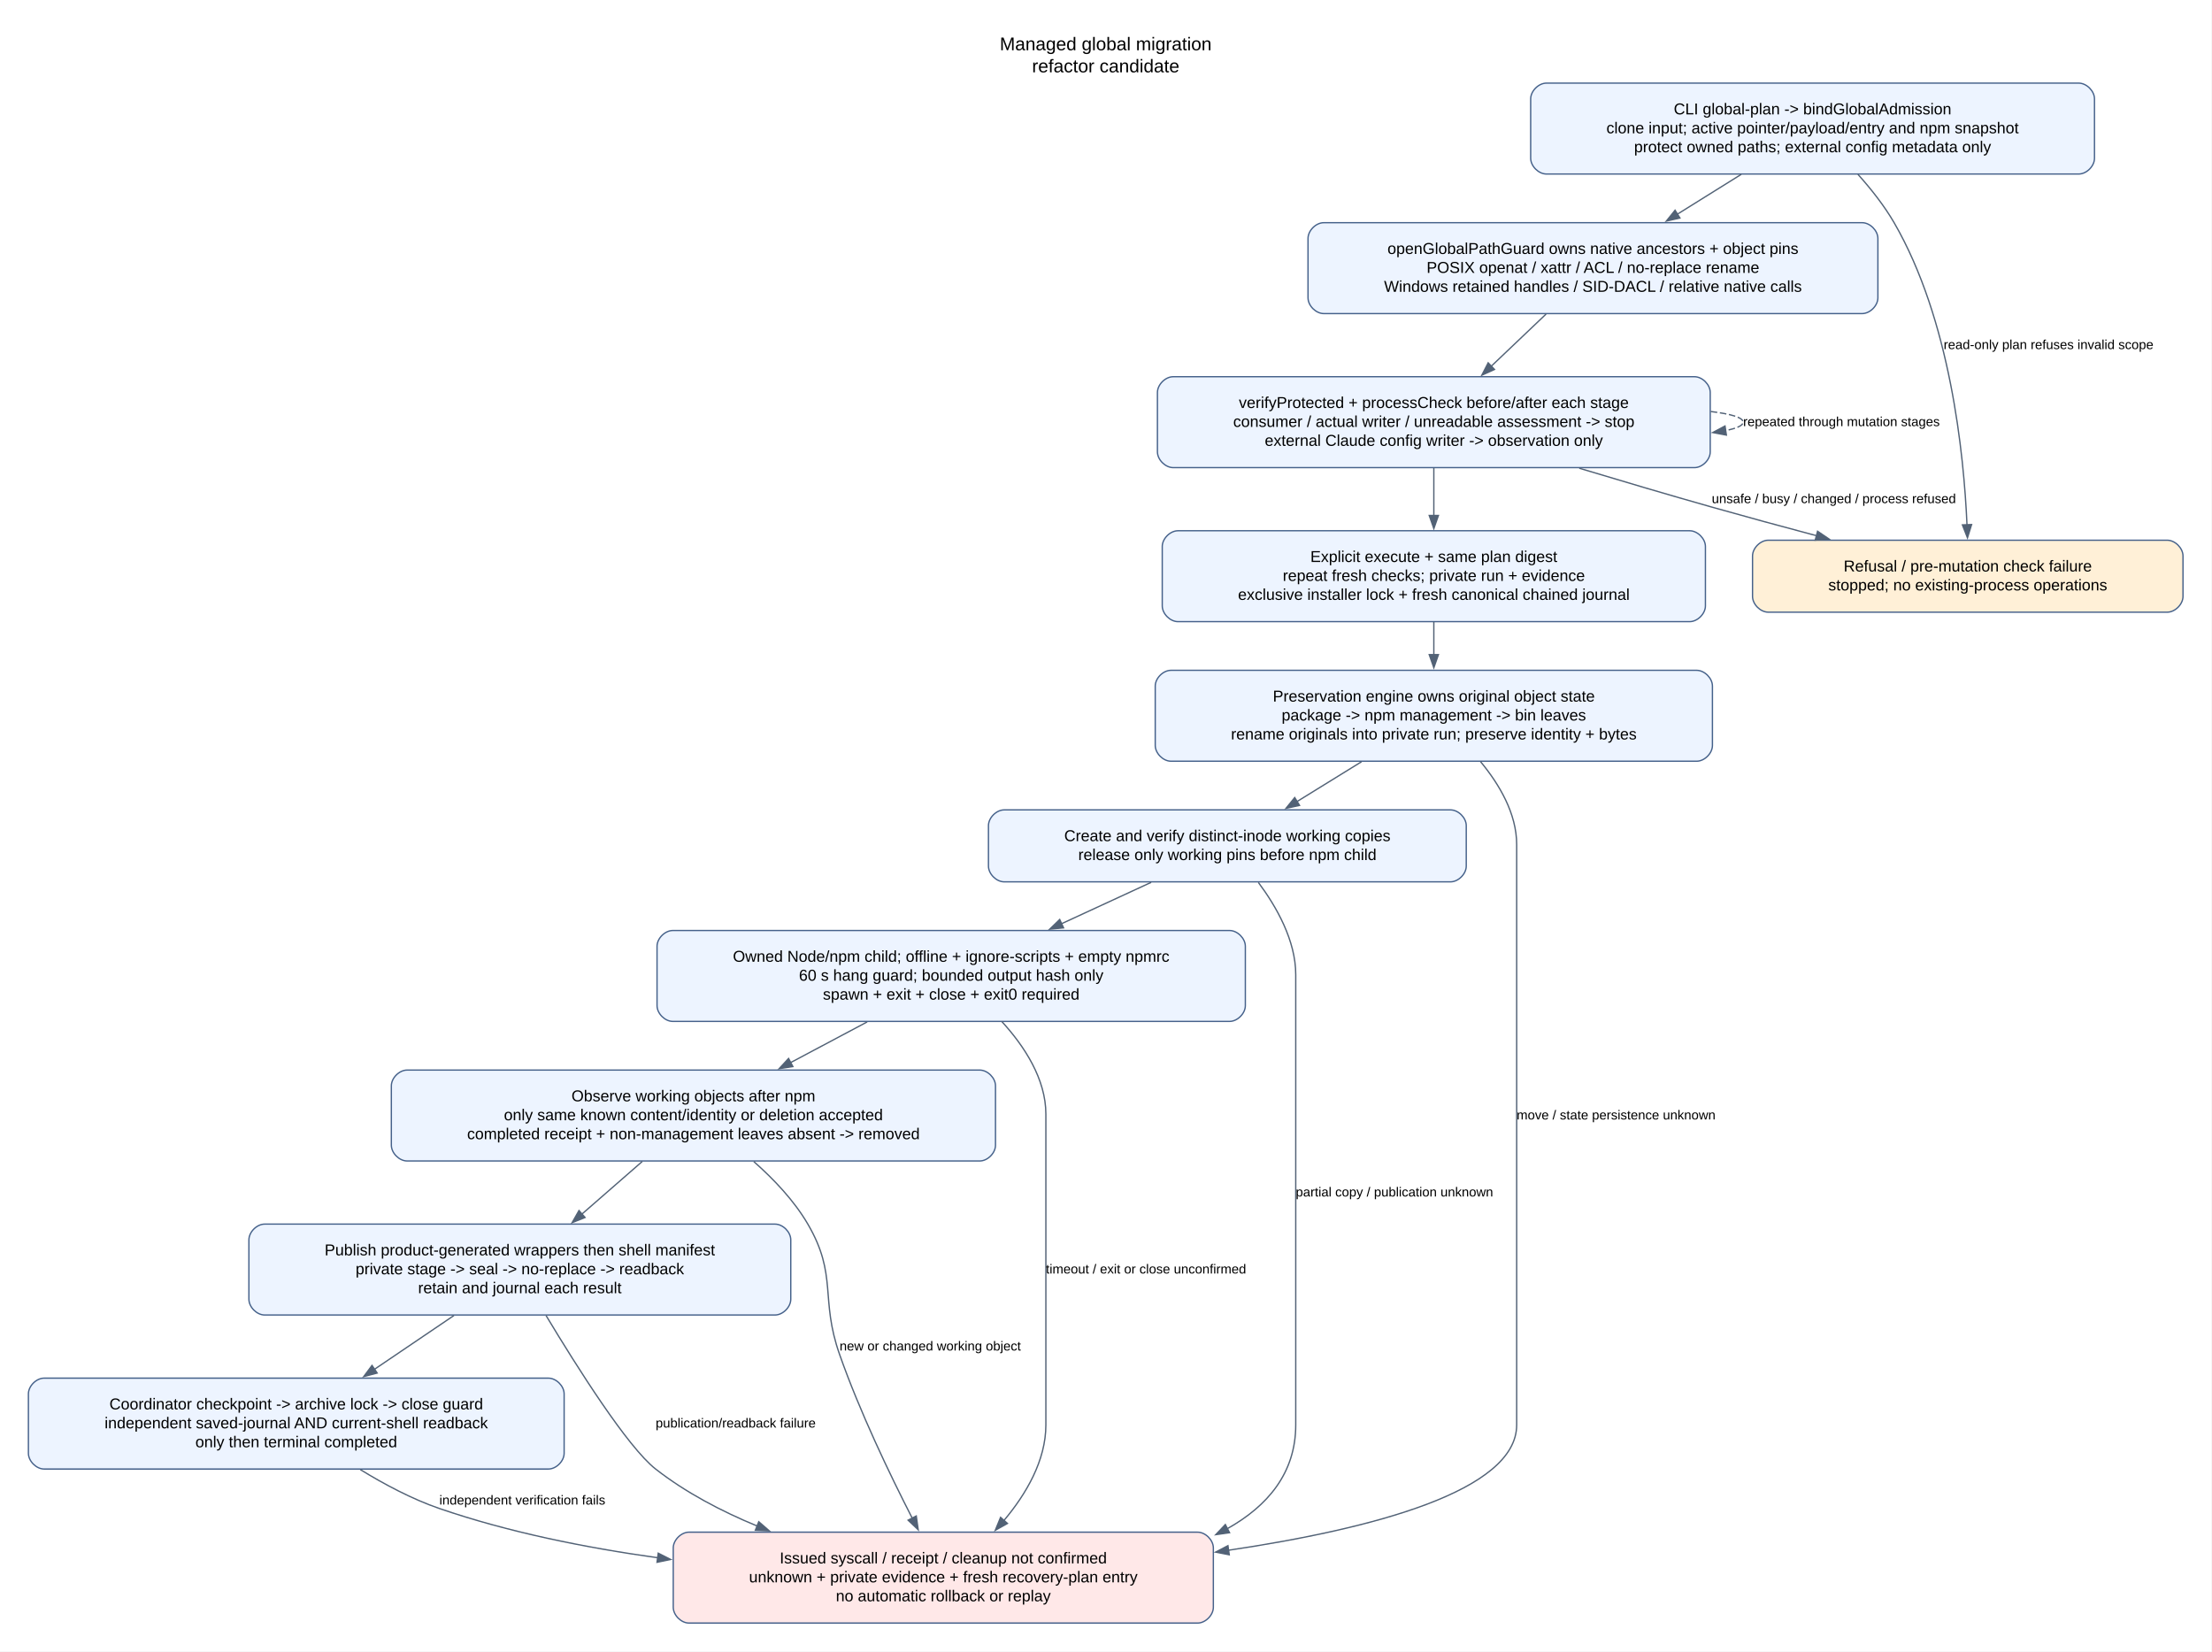
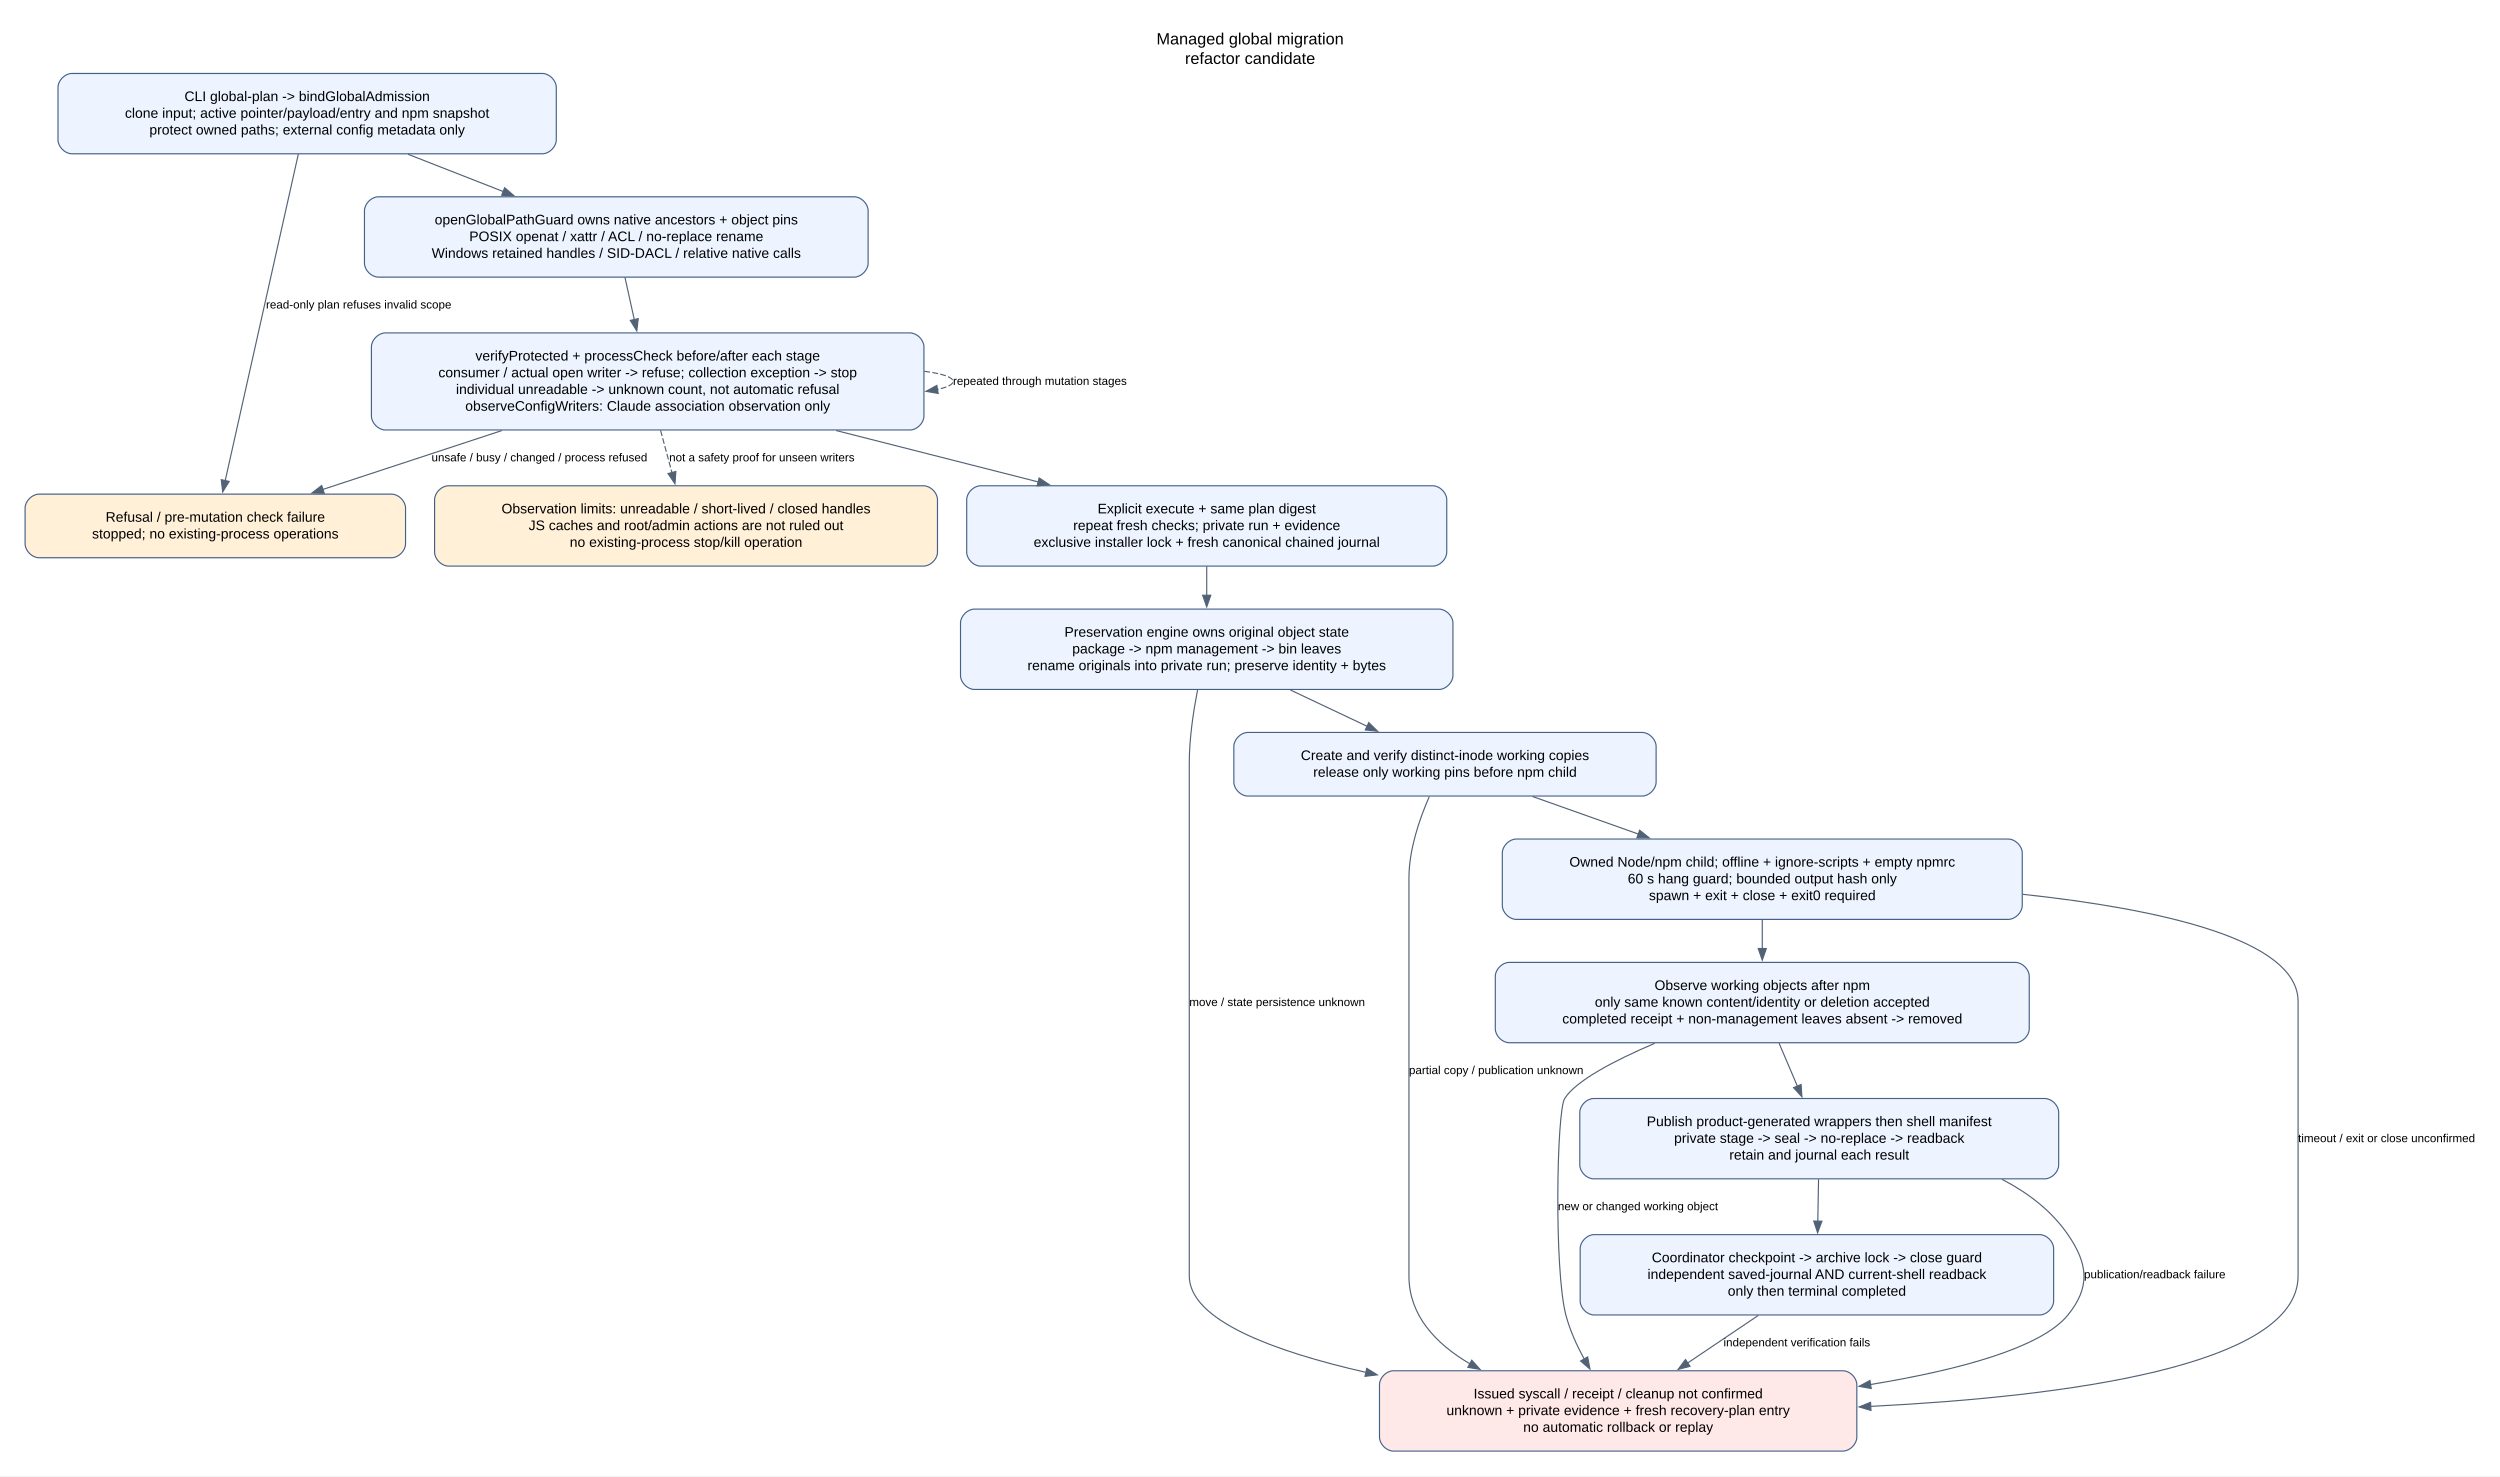
- <svg xmlns="http://www.w3.org/2000/svg" width="1682pt" height="1256pt" viewBox="0.00 0.00 1682.00 1256.00">
-   <g id="graph0" class="graph" transform="scale(1 1) rotate(0) translate(21.6 1234.12)">
-     <polygon fill="white" stroke="none" points="-21.6,21.6 -21.6,-1234.12 1659.95,-1234.12 1659.95,21.6 -21.6,21.6" />
-     <text xml:space="preserve" text-anchor="middle" x="819.17" y="-1195.92" font-family="Arial" font-size="14.00">Managed global migration</text>
-     <text xml:space="preserve" text-anchor="middle" x="819.17" y="-1179.12" font-family="Arial" font-size="14.00">refactor candidate</text>
+ <svg xmlns="http://www.w3.org/2000/svg" width="2151pt" height="1270pt" viewBox="0.00 0.00 2151.00 1270.00">
+   <g id="graph0" class="graph" transform="scale(1 1) rotate(0) translate(21.6 1248.52)">
+     <polygon fill="white" stroke="none" points="-21.6,21.6 -21.6,-1248.52 2129.55,-1248.52 2129.55,21.6 -21.6,21.6" />
+     <text xml:space="preserve" text-anchor="middle" x="1053.98" y="-1210.32" font-family="Arial" font-size="14.00">Managed global migration</text>
+     <text xml:space="preserve" text-anchor="middle" x="1053.98" y="-1193.52" font-family="Arial" font-size="14.00">refactor candidate</text>
    <g id="node1" class="node">
-       <path fill="#edf4ff" stroke="#45618a" d="M1559.05,-1170.92C1559.05,-1170.92 1154.32,-1170.92 1154.32,-1170.92 1148.32,-1170.92 1142.32,-1164.92 1142.32,-1158.92 1142.32,-1158.92 1142.32,-1113.8 1142.32,-1113.8 1142.32,-1107.8 1148.32,-1101.8 1154.32,-1101.8 1154.32,-1101.8 1559.05,-1101.8 1559.05,-1101.8 1565.05,-1101.8 1571.05,-1107.8 1571.05,-1113.8 1571.05,-1113.8 1571.05,-1158.92 1571.05,-1158.92 1571.05,-1164.92 1565.05,-1170.92 1559.05,-1170.92" />
-       <text xml:space="preserve" text-anchor="middle" x="1356.68" y="-1147.16" font-family="Arial" font-size="12.00">CLI global-plan -&gt; bindGlobalAdmission</text>
-       <text xml:space="preserve" text-anchor="middle" x="1356.68" y="-1132.76" font-family="Arial" font-size="12.00">clone input; active pointer/payload/entry and npm snapshot</text>
-       <text xml:space="preserve" text-anchor="middle" x="1356.68" y="-1118.36" font-family="Arial" font-size="12.00">protect owned paths; external config metadata only</text>
+       <path fill="#edf4ff" stroke="#45618a" d="M445.03,-1185.32C445.03,-1185.32 40.3,-1185.32 40.3,-1185.32 34.3,-1185.32 28.3,-1179.32 28.3,-1173.32 28.3,-1173.32 28.3,-1128.2 28.3,-1128.2 28.3,-1122.2 34.3,-1116.2 40.3,-1116.2 40.3,-1116.2 445.03,-1116.2 445.03,-1116.2 451.03,-1116.2 457.03,-1122.2 457.03,-1128.2 457.03,-1128.2 457.03,-1173.32 457.03,-1173.32 457.03,-1179.32 451.03,-1185.32 445.03,-1185.32" />
+       <text xml:space="preserve" text-anchor="middle" x="242.66" y="-1161.56" font-family="Arial" font-size="12.00">CLI global-plan -&gt; bindGlobalAdmission</text>
+       <text xml:space="preserve" text-anchor="middle" x="242.66" y="-1147.16" font-family="Arial" font-size="12.00">clone input; active pointer/payload/entry and npm snapshot</text>
+       <text xml:space="preserve" text-anchor="middle" x="242.66" y="-1132.76" font-family="Arial" font-size="12.00">protect owned paths; external config metadata only</text>
    </g>
    <g id="node2" class="node">
-       <path fill="#edf4ff" stroke="#45618a" d="M1394.35,-1064.8C1394.35,-1064.8 985.01,-1064.8 985.01,-1064.8 979.01,-1064.8 973.01,-1058.8 973.01,-1052.8 973.01,-1052.8 973.01,-1007.68 973.01,-1007.68 973.01,-1001.68 979.01,-995.68 985.01,-995.68 985.01,-995.68 1394.35,-995.68 1394.35,-995.68 1400.35,-995.68 1406.35,-1001.68 1406.35,-1007.68 1406.35,-1007.68 1406.35,-1052.8 1406.35,-1052.8 1406.35,-1058.8 1400.35,-1064.8 1394.35,-1064.8" />
-       <text xml:space="preserve" text-anchor="middle" x="1189.68" y="-1041.04" font-family="Arial" font-size="12.00">openGlobalPathGuard owns native ancestors + object pins</text>
-       <text xml:space="preserve" text-anchor="middle" x="1189.68" y="-1026.64" font-family="Arial" font-size="12.00">POSIX openat / xattr / ACL / no-replace rename</text>
-       <text xml:space="preserve" text-anchor="middle" x="1189.68" y="-1012.24" font-family="Arial" font-size="12.00">Windows retained handles / SID-DACL / relative native calls</text>
+       <path fill="#edf4ff" stroke="#45618a" d="M713.33,-1079.2C713.33,-1079.2 303.99,-1079.2 303.99,-1079.2 297.99,-1079.2 291.99,-1073.2 291.99,-1067.2 291.99,-1067.2 291.99,-1022.08 291.99,-1022.08 291.99,-1016.08 297.99,-1010.08 303.99,-1010.08 303.99,-1010.08 713.33,-1010.08 713.33,-1010.08 719.33,-1010.08 725.33,-1016.08 725.33,-1022.08 725.33,-1022.08 725.33,-1067.2 725.33,-1067.2 725.33,-1073.2 719.33,-1079.2 713.33,-1079.2" />
+       <text xml:space="preserve" text-anchor="middle" x="508.66" y="-1055.44" font-family="Arial" font-size="12.00">openGlobalPathGuard owns native ancestors + object pins</text>
+       <text xml:space="preserve" text-anchor="middle" x="508.66" y="-1041.04" font-family="Arial" font-size="12.00">POSIX openat / xattr / ACL / no-replace rename</text>
+       <text xml:space="preserve" text-anchor="middle" x="508.66" y="-1026.64" font-family="Arial" font-size="12.00">Windows retained handles / SID-DACL / relative native calls</text>
    </g>
    <g id="edge1" class="edge">
-       <path fill="none" stroke="#526276" d="M1302.46,-1101.56C1286.86,-1091.83 1269.69,-1081.12 1253.56,-1071.07" />
-       <polygon fill="#526276" stroke="#526276" points="1255.82,-1068.35 1245.49,-1066.03 1252.12,-1074.29 1255.82,-1068.35" />
+       <path fill="none" stroke="#526276" d="M329.39,-1115.81C355.63,-1105.54 384.6,-1094.2 411.47,-1083.68" />
+       <polygon fill="#526276" stroke="#526276" points="412.61,-1087 420.64,-1080.09 410.05,-1080.48 412.61,-1087" />
    </g>
    <g id="node11" class="node">
-       <path fill="#fff0d7" stroke="#45618a" d="M1626.35,-823.36C1626.35,-823.36 1323.02,-823.36 1323.02,-823.36 1317.02,-823.36 1311.02,-817.36 1311.02,-811.36 1311.02,-811.36 1311.02,-780.64 1311.02,-780.64 1311.02,-774.64 1317.02,-768.64 1323.02,-768.64 1323.02,-768.64 1626.35,-768.64 1626.35,-768.64 1632.35,-768.64 1638.35,-774.64 1638.35,-780.64 1638.35,-780.64 1638.35,-811.36 1638.35,-811.36 1638.35,-817.36 1632.35,-823.36 1626.35,-823.36" />
-       <text xml:space="preserve" text-anchor="middle" x="1474.68" y="-799.6" font-family="Arial" font-size="12.00">Refusal / pre-mutation check failure</text>
-       <text xml:space="preserve" text-anchor="middle" x="1474.68" y="-785.2" font-family="Arial" font-size="12.00">stopped; no existing-process operations</text>
+       <path fill="#fff0d7" stroke="#45618a" d="M315.33,-823.36C315.33,-823.36 12,-823.36 12,-823.36 6,-823.36 0,-817.36 0,-811.36 0,-811.36 0,-780.64 0,-780.64 0,-774.64 6,-768.64 12,-768.64 12,-768.64 315.33,-768.64 315.33,-768.64 321.33,-768.64 327.33,-774.64 327.33,-780.64 327.33,-780.64 327.33,-811.36 327.33,-811.36 327.33,-817.36 321.33,-823.36 315.33,-823.36" />
+       <text xml:space="preserve" text-anchor="middle" x="163.66" y="-799.6" font-family="Arial" font-size="12.00">Refusal / pre-mutation check failure</text>
+       <text xml:space="preserve" text-anchor="middle" x="163.66" y="-785.2" font-family="Arial" font-size="12.00">stopped; no existing-process operations</text>
    </g>
    <g id="edge11" class="edge">
-       <path fill="none" stroke="#526276" d="M1391.16,-1101.57C1401.04,-1090.55 1411.16,-1077.78 1418.68,-1064.8 1461.38,-991.09 1471.74,-889.23 1474.11,-834.83" />
-       <polygon fill="#526276" stroke="#526276" points="1477.6,-835.28 1474.46,-825.17 1470.6,-835.03 1477.6,-835.28" />
-       <text xml:space="preserve" text-anchor="middle" x="1536.11" y="-968.68" font-family="Arial" font-size="10.00">read-only plan refuses invalid scope</text>
+       <path fill="none" stroke="#526276" d="M235.09,-1115.94C220.3,-1049.91 187.69,-904.3 172.18,-835.04" />
+       <polygon fill="#526276" stroke="#526276" points="175.6,-834.29 170,-825.29 168.77,-835.82 175.6,-834.29" />
+       <text xml:space="preserve" text-anchor="middle" x="287.03" y="-983.08" font-family="Arial" font-size="10.00">read-only plan refuses invalid scope</text>
    </g>
    <g id="node3" class="node">
-       <path fill="#edf4ff" stroke="#45618a" d="M1266.86,-947.68C1266.86,-947.68 870.51,-947.68 870.51,-947.68 864.51,-947.68 858.51,-941.68 858.51,-935.68 858.51,-935.68 858.51,-890.56 858.51,-890.56 858.51,-884.56 864.51,-878.56 870.51,-878.56 870.51,-878.56 1266.86,-878.56 1266.86,-878.56 1272.86,-878.56 1278.86,-884.56 1278.86,-890.56 1278.86,-890.56 1278.86,-935.68 1278.86,-935.68 1278.86,-941.68 1272.86,-947.68 1266.86,-947.68" />
-       <text xml:space="preserve" text-anchor="middle" x="1068.68" y="-923.92" font-family="Arial" font-size="12.00">verifyProtected + processCheck before/after each stage</text>
-       <text xml:space="preserve" text-anchor="middle" x="1068.68" y="-909.52" font-family="Arial" font-size="12.00">consumer / actual writer / unreadable assessment -&gt; stop</text>
-       <text xml:space="preserve" text-anchor="middle" x="1068.68" y="-895.12" font-family="Arial" font-size="12.00">external Claude config writer -&gt; observation only</text>
+       <path fill="#edf4ff" stroke="#45618a" d="M761.35,-962.08C761.35,-962.08 309.97,-962.08 309.97,-962.08 303.97,-962.08 297.97,-956.08 297.97,-950.08 297.97,-950.08 297.97,-890.56 297.97,-890.56 297.97,-884.56 303.97,-878.56 309.97,-878.56 309.97,-878.56 761.35,-878.56 761.35,-878.56 767.35,-878.56 773.35,-884.56 773.35,-890.56 773.35,-890.56 773.35,-950.08 773.35,-950.08 773.35,-956.08 767.35,-962.08 761.35,-962.08" />
+       <text xml:space="preserve" text-anchor="middle" x="535.66" y="-938.32" font-family="Arial" font-size="12.00">verifyProtected + processCheck before/after each stage</text>
+       <text xml:space="preserve" text-anchor="middle" x="535.66" y="-923.92" font-family="Arial" font-size="12.00">consumer / actual open writer -&gt; refuse; collection exception -&gt; stop</text>
+       <text xml:space="preserve" text-anchor="middle" x="535.66" y="-909.52" font-family="Arial" font-size="12.00">individual unreadable -&gt; unknown count, not automatic refusal</text>
+       <text xml:space="preserve" text-anchor="middle" x="535.66" y="-895.12" font-family="Arial" font-size="12.00">observeConfigWriters: Claude association observation only</text>
    </g>
    <g id="edge2" class="edge">
-       <path fill="none" stroke="#526276" d="M1154.03,-995.32C1140.99,-982.91 1126.07,-968.72 1112.4,-955.71" />
-       <polygon fill="#526276" stroke="#526276" points="1114.83,-953.2 1105.17,-948.84 1110.01,-958.27 1114.83,-953.2" />
+       <path fill="none" stroke="#526276" d="M516.11,-1009.89C518.6,-998.63 521.43,-985.81 524.15,-973.48" />
+       <polygon fill="#526276" stroke="#526276" points="527.54,-974.36 526.28,-963.84 520.71,-972.85 527.54,-974.36" />
    </g>
    <g id="edge18" class="edge">
-       <path fill="none" stroke="#526276" stroke-dasharray="5,2" d="M1279.24,-921.22C1294.51,-919.4 1303.86,-916.69 1303.86,-913.12 1303.86,-910.52 1298.92,-908.39 1290.37,-906.71" />
-       <polygon fill="#526276" stroke="#526276" points="1291.15,-903.29 1280.74,-905.24 1290.1,-910.21 1291.15,-903.29" />
-       <text xml:space="preserve" text-anchor="middle" x="1378.63" y="-910.12" font-family="Arial" font-size="10.00">repeated through mutation stages</text>
+       <path fill="none" stroke="#526276" stroke-dasharray="5,2" d="M773.66,-929.07C789.05,-927.02 798.35,-924.11 798.35,-920.32 798.35,-917.57 793.44,-915.28 784.86,-913.44" />
+       <polygon fill="#526276" stroke="#526276" points="785.6,-910.02 775.16,-911.82 784.44,-916.92 785.6,-910.02" />
+       <text xml:space="preserve" text-anchor="middle" x="873.13" y="-917.32" font-family="Arial" font-size="10.00">repeated through mutation stages</text>
    </g>
    <g id="node4" class="node">
-       <path fill="#edf4ff" stroke="#45618a" d="M1263.2,-830.56C1263.2,-830.56 874.17,-830.56 874.17,-830.56 868.17,-830.56 862.17,-824.56 862.17,-818.56 862.17,-818.56 862.17,-773.44 862.17,-773.44 862.17,-767.44 868.17,-761.44 874.17,-761.44 874.17,-761.44 1263.2,-761.44 1263.2,-761.44 1269.2,-761.44 1275.2,-767.44 1275.2,-773.44 1275.2,-773.44 1275.2,-818.56 1275.2,-818.56 1275.2,-824.56 1269.2,-830.56 1263.2,-830.56" />
-       <text xml:space="preserve" text-anchor="middle" x="1068.68" y="-806.8" font-family="Arial" font-size="12.00">Explicit execute + same plan digest</text>
-       <text xml:space="preserve" text-anchor="middle" x="1068.68" y="-792.4" font-family="Arial" font-size="12.00">repeat fresh checks; private run + evidence</text>
-       <text xml:space="preserve" text-anchor="middle" x="1068.68" y="-778" font-family="Arial" font-size="12.00">exclusive installer lock + fresh canonical chained journal</text>
+       <path fill="#edf4ff" stroke="#45618a" d="M1211.18,-830.56C1211.18,-830.56 822.15,-830.56 822.15,-830.56 816.15,-830.56 810.15,-824.56 810.15,-818.56 810.15,-818.56 810.15,-773.44 810.15,-773.44 810.15,-767.44 816.15,-761.44 822.15,-761.44 822.15,-761.44 1211.18,-761.44 1211.18,-761.44 1217.18,-761.44 1223.18,-767.44 1223.18,-773.44 1223.18,-773.44 1223.18,-818.56 1223.18,-818.56 1223.18,-824.56 1217.18,-830.56 1211.18,-830.56" />
+       <text xml:space="preserve" text-anchor="middle" x="1016.66" y="-806.8" font-family="Arial" font-size="12.00">Explicit execute + same plan digest</text>
+       <text xml:space="preserve" text-anchor="middle" x="1016.66" y="-792.4" font-family="Arial" font-size="12.00">repeat fresh checks; private run + evidence</text>
+       <text xml:space="preserve" text-anchor="middle" x="1016.66" y="-778" font-family="Arial" font-size="12.00">exclusive installer lock + fresh canonical chained journal</text>
    </g>
    <g id="edge3" class="edge">
-       <path fill="none" stroke="#526276" d="M1068.68,-878.2C1068.68,-866.84 1068.68,-854 1068.68,-841.93" />
-       <polygon fill="#526276" stroke="#526276" points="1072.18,-842.19 1068.68,-832.19 1065.18,-842.19 1072.18,-842.19" />
+       <path fill="none" stroke="#526276" d="M697.84,-878.08C754.22,-863.74 817.04,-847.76 871.92,-833.81" />
+       <polygon fill="#526276" stroke="#526276" points="872.49,-837.28 881.32,-831.42 870.76,-830.49 872.49,-837.28" />
    </g>
    <g id="edge10" class="edge">
-       <path fill="none" stroke="#526276" d="M1179.26,-878.11C1211.66,-868.35 1247.2,-857.84 1280.01,-848.56 1305.7,-841.3 1333.38,-833.78 1359.57,-826.81" />
-       <polygon fill="#526276" stroke="#526276" points="1360.47,-830.19 1369.24,-824.24 1358.68,-823.43 1360.47,-830.19" />
-       <text xml:space="preserve" text-anchor="middle" x="1372.85" y="-851.56" font-family="Arial" font-size="10.00">unsafe / busy / changed / process refused</text>
+       <path fill="none" stroke="#526276" d="M410.24,-878.08C359.75,-861.48 302.58,-842.68 256.01,-827.36" />
+       <polygon fill="#526276" stroke="#526276" points="257.36,-824.12 246.77,-824.33 255.17,-830.77 257.36,-824.12" />
+       <text xml:space="preserve" text-anchor="middle" x="442.5" y="-851.56" font-family="Arial" font-size="10.00">unsafe / busy / changed / process refused</text>
+     </g>
+     <g id="node13" class="node">
+       <path fill="#fff0d7" stroke="#45618a" d="M773.01,-830.56C773.01,-830.56 364.32,-830.56 364.32,-830.56 358.32,-830.56 352.32,-824.56 352.32,-818.56 352.32,-818.56 352.32,-773.44 352.32,-773.44 352.32,-767.44 358.32,-761.44 364.32,-761.44 364.32,-761.44 773.01,-761.44 773.01,-761.44 779.01,-761.44 785.01,-767.44 785.01,-773.44 785.01,-773.44 785.01,-818.56 785.01,-818.56 785.01,-824.56 779.01,-830.56 773.01,-830.56" />
+       <text xml:space="preserve" text-anchor="middle" x="568.66" y="-806.8" font-family="Arial" font-size="12.00">Observation limits: unreadable / short-lived / closed handles</text>
+       <text xml:space="preserve" text-anchor="middle" x="568.66" y="-792.4" font-family="Arial" font-size="12.00">JS caches and root/admin actions are not ruled out</text>
+       <text xml:space="preserve" text-anchor="middle" x="568.66" y="-778" font-family="Arial" font-size="12.00">no existing-process stop/kill operation</text>
+     </g>
+     <g id="edge19" class="edge">
+       <path fill="none" stroke="#526276" stroke-dasharray="5,2" d="M546.74,-878.25C549.89,-866.57 553.34,-853.8 556.55,-841.91" />
+       <polygon fill="#526276" stroke="#526276" points="559.91,-842.87 559.14,-832.3 553.16,-841.05 559.91,-842.87" />
+       <text xml:space="preserve" text-anchor="middle" x="633.9" y="-851.56" font-family="Arial" font-size="10.00">not a safety proof for unseen writers</text>
    </g>
    <g id="node5" class="node">
-       <path fill="#edf4ff" stroke="#45618a" d="M1268.53,-724.44C1268.53,-724.44 868.84,-724.44 868.84,-724.44 862.84,-724.44 856.84,-718.44 856.84,-712.44 856.84,-712.44 856.84,-667.32 856.84,-667.32 856.84,-661.32 862.84,-655.32 868.84,-655.32 868.84,-655.32 1268.53,-655.32 1268.53,-655.32 1274.53,-655.32 1280.53,-661.32 1280.53,-667.32 1280.53,-667.32 1280.53,-712.44 1280.53,-712.44 1280.53,-718.44 1274.53,-724.44 1268.53,-724.44" />
-       <text xml:space="preserve" text-anchor="middle" x="1068.68" y="-700.68" font-family="Arial" font-size="12.00">Preservation engine owns original object state</text>
-       <text xml:space="preserve" text-anchor="middle" x="1068.68" y="-686.28" font-family="Arial" font-size="12.00">package -&gt; npm management -&gt; bin leaves</text>
-       <text xml:space="preserve" text-anchor="middle" x="1068.68" y="-671.88" font-family="Arial" font-size="12.00">rename originals into private run; preserve identity + bytes</text>
+       <path fill="#edf4ff" stroke="#45618a" d="M1216.51,-724.44C1216.51,-724.44 816.82,-724.44 816.82,-724.44 810.82,-724.44 804.82,-718.44 804.82,-712.44 804.82,-712.44 804.82,-667.32 804.82,-667.32 804.82,-661.32 810.82,-655.32 816.82,-655.32 816.82,-655.32 1216.51,-655.32 1216.51,-655.32 1222.51,-655.32 1228.51,-661.32 1228.51,-667.32 1228.51,-667.32 1228.51,-712.44 1228.51,-712.44 1228.51,-718.44 1222.51,-724.44 1216.51,-724.44" />
+       <text xml:space="preserve" text-anchor="middle" x="1016.66" y="-700.68" font-family="Arial" font-size="12.00">Preservation engine owns original object state</text>
+       <text xml:space="preserve" text-anchor="middle" x="1016.66" y="-686.28" font-family="Arial" font-size="12.00">package -&gt; npm management -&gt; bin leaves</text>
+       <text xml:space="preserve" text-anchor="middle" x="1016.66" y="-671.88" font-family="Arial" font-size="12.00">rename originals into private run; preserve identity + bytes</text>
    </g>
    <g id="edge4" class="edge">
-       <path fill="none" stroke="#526276" d="M1068.68,-761.2C1068.68,-753.19 1068.68,-744.53 1068.68,-736.12" />
-       <polygon fill="#526276" stroke="#526276" points="1072.18,-736.38 1068.68,-726.39 1065.18,-736.39 1072.18,-736.38" />
+       <path fill="none" stroke="#526276" d="M1016.66,-761.2C1016.66,-753.19 1016.66,-744.53 1016.66,-736.12" />
+       <polygon fill="#526276" stroke="#526276" points="1020.16,-736.38 1016.66,-726.39 1013.16,-736.39 1020.16,-736.38" />
    </g>
    <g id="node6" class="node">
-       <path fill="#edf4ff" stroke="#45618a" d="M1081.34,-618.32C1081.34,-618.32 742.02,-618.32 742.02,-618.32 736.02,-618.32 730.02,-612.32 730.02,-606.32 730.02,-606.32 730.02,-575.6 730.02,-575.6 730.02,-569.6 736.02,-563.6 742.02,-563.6 742.02,-563.6 1081.34,-563.6 1081.34,-563.6 1087.34,-563.6 1093.34,-569.6 1093.34,-575.6 1093.34,-575.6 1093.34,-606.32 1093.34,-606.32 1093.34,-612.32 1087.34,-618.32 1081.34,-618.32" />
-       <text xml:space="preserve" text-anchor="middle" x="911.68" y="-594.56" font-family="Arial" font-size="12.00">Create and verify distinct-inode working copies</text>
-       <text xml:space="preserve" text-anchor="middle" x="911.68" y="-580.16" font-family="Arial" font-size="12.00">release only working pins before npm child</text>
+       <path fill="#edf4ff" stroke="#45618a" d="M1391.32,-618.32C1391.32,-618.32 1052,-618.32 1052,-618.32 1046,-618.32 1040,-612.32 1040,-606.32 1040,-606.32 1040,-575.6 1040,-575.6 1040,-569.6 1046,-563.6 1052,-563.6 1052,-563.6 1391.32,-563.6 1391.32,-563.6 1397.32,-563.6 1403.32,-569.6 1403.32,-575.6 1403.32,-575.6 1403.32,-606.32 1403.32,-606.32 1403.32,-612.32 1397.32,-618.32 1391.32,-618.32" />
+       <text xml:space="preserve" text-anchor="middle" x="1221.66" y="-594.56" font-family="Arial" font-size="12.00">Create and verify distinct-inode working copies</text>
+       <text xml:space="preserve" text-anchor="middle" x="1221.66" y="-580.16" font-family="Arial" font-size="12.00">release only working pins before npm child</text>
    </g>
    <g id="edge5" class="edge">
-       <path fill="none" stroke="#526276" d="M1013.77,-654.98C997.81,-645.13 980.41,-634.39 964.57,-624.61" />
-       <polygon fill="#526276" stroke="#526276" points="966.58,-621.73 956.23,-619.46 962.9,-627.69 966.58,-621.73" />
+       <path fill="none" stroke="#526276" d="M1088.65,-654.85C1110.16,-644.67 1133.65,-633.57 1154.82,-623.56" />
+       <polygon fill="#526276" stroke="#526276" points="1156.1,-626.83 1163.64,-619.39 1153.1,-620.5 1156.1,-626.83" />
    </g>
    <g id="node12" class="node">
-       <path fill="#ffe8e8" stroke="#45618a" d="M889.03,-69.12C889.03,-69.12 502.34,-69.12 502.34,-69.12 496.34,-69.12 490.34,-63.12 490.34,-57.12 490.34,-57.12 490.34,-12 490.34,-12 490.34,-6 496.34,0 502.34,0 502.34,0 889.03,0 889.03,0 895.03,0 901.03,-6 901.03,-12 901.03,-12 901.03,-57.12 901.03,-57.12 901.03,-63.12 895.03,-69.12 889.03,-69.12" />
-       <text xml:space="preserve" text-anchor="middle" x="695.68" y="-45.36" font-family="Arial" font-size="12.00">Issued syscall / receipt / cleanup not confirmed</text>
-       <text xml:space="preserve" text-anchor="middle" x="695.68" y="-30.96" font-family="Arial" font-size="12.00">unknown + private evidence + fresh recovery-plan entry</text>
-       <text xml:space="preserve" text-anchor="middle" x="695.68" y="-16.56" font-family="Arial" font-size="12.00">no automatic rollback or replay</text>
+       <path fill="#ffe8e8" stroke="#45618a" d="M1564.01,-69.12C1564.01,-69.12 1177.32,-69.12 1177.32,-69.12 1171.32,-69.12 1165.32,-63.12 1165.32,-57.12 1165.32,-57.12 1165.32,-12 1165.32,-12 1165.32,-6 1171.32,0 1177.32,0 1177.32,0 1564.01,0 1564.01,0 1570.01,0 1576.01,-6 1576.01,-12 1576.01,-12 1576.01,-57.12 1576.01,-57.12 1576.01,-63.12 1570.01,-69.12 1564.01,-69.12" />
+       <text xml:space="preserve" text-anchor="middle" x="1370.66" y="-45.36" font-family="Arial" font-size="12.00">Issued syscall / receipt / cleanup not confirmed</text>
+       <text xml:space="preserve" text-anchor="middle" x="1370.66" y="-30.96" font-family="Arial" font-size="12.00">unknown + private evidence + fresh recovery-plan entry</text>
+       <text xml:space="preserve" text-anchor="middle" x="1370.66" y="-16.56" font-family="Arial" font-size="12.00">no automatic rollback or replay</text>
    </g>
    <g id="edge12" class="edge">
-       <path fill="none" stroke="#526276" d="M1104.23,-654.96C1118.52,-637.7 1131.68,-615.44 1131.68,-591.96 1131.68,-591.96 1131.68,-591.96 1131.68,-150.68 1131.68,-100.39 1021.89,-71.59 912.5,-55.37" />
-       <polygon fill="#526276" stroke="#526276" points="913.13,-51.92 902.73,-53.95 912.13,-58.85 913.13,-51.92" />
-       <text xml:space="preserve" text-anchor="middle" x="1207.28" y="-382.92" font-family="Arial" font-size="10.00">move / state persistence unknown</text>
+       <path fill="none" stroke="#526276" d="M1008.81,-654.99C1005.18,-636.47 1001.66,-613.07 1001.66,-591.96 1001.66,-591.96 1001.66,-591.96 1001.66,-150.68 1001.66,-112.75 1073.62,-85.87 1153.99,-67.68" />
+       <polygon fill="#526276" stroke="#526276" points="1154.37,-71.18 1163.38,-65.6 1152.86,-64.34 1154.37,-71.18" />
+       <text xml:space="preserve" text-anchor="middle" x="1077.26" y="-382.92" font-family="Arial" font-size="10.00">move / state persistence unknown</text>
    </g>
    <g id="node7" class="node">
-       <path fill="#edf4ff" stroke="#45618a" d="M913.36,-526.6C913.36,-526.6 490.01,-526.6 490.01,-526.6 484.01,-526.6 478.01,-520.6 478.01,-514.6 478.01,-514.6 478.01,-469.48 478.01,-469.48 478.01,-463.48 484.01,-457.48 490.01,-457.48 490.01,-457.48 913.36,-457.48 913.36,-457.48 919.36,-457.48 925.36,-463.48 925.36,-469.48 925.36,-469.48 925.36,-514.6 925.36,-514.6 925.36,-520.6 919.36,-526.6 913.36,-526.6" />
-       <text xml:space="preserve" text-anchor="middle" x="701.68" y="-502.84" font-family="Arial" font-size="12.00">Owned Node/npm child; offline + ignore-scripts + empty npmrc</text>
-       <text xml:space="preserve" text-anchor="middle" x="701.68" y="-488.44" font-family="Arial" font-size="12.00">60 s hang guard; bounded output hash only</text>
-       <text xml:space="preserve" text-anchor="middle" x="701.68" y="-474.04" font-family="Arial" font-size="12.00">spawn + exit + close + exit0 required</text>
+       <path fill="#edf4ff" stroke="#45618a" d="M1706.34,-526.6C1706.34,-526.6 1282.99,-526.6 1282.99,-526.6 1276.99,-526.6 1270.99,-520.6 1270.99,-514.6 1270.99,-514.6 1270.99,-469.48 1270.99,-469.48 1270.99,-463.48 1276.99,-457.48 1282.99,-457.48 1282.99,-457.48 1706.34,-457.48 1706.34,-457.48 1712.34,-457.48 1718.34,-463.48 1718.34,-469.48 1718.34,-469.48 1718.34,-514.6 1718.34,-514.6 1718.34,-520.6 1712.34,-526.6 1706.34,-526.6" />
+       <text xml:space="preserve" text-anchor="middle" x="1494.66" y="-502.84" font-family="Arial" font-size="12.00">Owned Node/npm child; offline + ignore-scripts + empty npmrc</text>
+       <text xml:space="preserve" text-anchor="middle" x="1494.66" y="-488.44" font-family="Arial" font-size="12.00">60 s hang guard; bounded output hash only</text>
+       <text xml:space="preserve" text-anchor="middle" x="1494.66" y="-474.04" font-family="Arial" font-size="12.00">spawn + exit + close + exit0 required</text>
    </g>
    <g id="edge6" class="edge">
-       <path fill="none" stroke="#526276" d="M853.74,-563.22C832.69,-553.5 808.45,-542.31 785.6,-531.77" />
-       <polygon fill="#526276" stroke="#526276" points="787.13,-528.62 776.59,-527.61 784.2,-534.98 787.13,-528.62" />
+       <path fill="none" stroke="#526276" d="M1296.98,-563.22C1325.15,-553.22 1357.7,-541.67 1388.15,-530.85" />
+       <polygon fill="#526276" stroke="#526276" points="1389.14,-534.22 1397.4,-527.57 1386.8,-527.62 1389.14,-534.22" />
    </g>
    <g id="edge13" class="edge">
-       <path fill="none" stroke="#526276" d="M935.25,-563.16C949.01,-544.74 963.68,-519.01 963.68,-493.04 963.68,-493.04 963.68,-493.04 963.68,-150.68 963.68,-113.97 942.19,-88.82 911.37,-71.62" />
-       <polygon fill="#526276" stroke="#526276" points="913.36,-68.71 902.87,-67.23 910.15,-74.93 913.36,-68.71" />
-       <text xml:space="preserve" text-anchor="middle" x="1038.73" y="-324.36" font-family="Arial" font-size="10.00">partial copy / publication unknown</text>
+       <path fill="none" stroke="#526276" d="M1208.16,-563.12C1199.8,-544.06 1190.66,-517.6 1190.66,-493.04 1190.66,-493.04 1190.66,-493.04 1190.66,-150.68 1190.66,-116.71 1213.7,-92.31 1243.3,-74.98" />
+       <polygon fill="#526276" stroke="#526276" points="1244.7,-78.2 1251.79,-70.33 1241.33,-72.06 1244.7,-78.2" />
+       <text xml:space="preserve" text-anchor="middle" x="1265.71" y="-324.36" font-family="Arial" font-size="10.00">partial copy / publication unknown</text>
    </g>
    <g id="node8" class="node">
-       <path fill="#edf4ff" stroke="#45618a" d="M723.38,-420.48C723.38,-420.48 287.98,-420.48 287.98,-420.48 281.98,-420.48 275.98,-414.48 275.98,-408.48 275.98,-408.48 275.98,-363.36 275.98,-363.36 275.98,-357.36 281.98,-351.36 287.98,-351.36 287.98,-351.36 723.38,-351.36 723.38,-351.36 729.38,-351.36 735.38,-357.36 735.38,-363.36 735.38,-363.36 735.38,-408.48 735.38,-408.48 735.38,-414.48 729.38,-420.48 723.38,-420.48" />
-       <text xml:space="preserve" text-anchor="middle" x="505.68" y="-396.72" font-family="Arial" font-size="12.00">Observe working objects after npm</text>
-       <text xml:space="preserve" text-anchor="middle" x="505.68" y="-382.32" font-family="Arial" font-size="12.00">only same known content/identity or deletion accepted</text>
-       <text xml:space="preserve" text-anchor="middle" x="505.68" y="-367.92" font-family="Arial" font-size="12.00">completed receipt + non-management leaves absent -&gt; removed</text>
+       <path fill="#edf4ff" stroke="#45618a" d="M1712.36,-420.48C1712.36,-420.48 1276.96,-420.48 1276.96,-420.48 1270.96,-420.48 1264.96,-414.48 1264.96,-408.48 1264.96,-408.48 1264.96,-363.36 1264.96,-363.36 1264.96,-357.36 1270.96,-351.36 1276.96,-351.36 1276.96,-351.36 1712.36,-351.36 1712.36,-351.36 1718.36,-351.36 1724.36,-357.36 1724.36,-363.36 1724.36,-363.36 1724.36,-408.48 1724.36,-408.48 1724.36,-414.48 1718.36,-420.48 1712.36,-420.48" />
+       <text xml:space="preserve" text-anchor="middle" x="1494.66" y="-396.72" font-family="Arial" font-size="12.00">Observe working objects after npm</text>
+       <text xml:space="preserve" text-anchor="middle" x="1494.66" y="-382.32" font-family="Arial" font-size="12.00">only same known content/identity or deletion accepted</text>
+       <text xml:space="preserve" text-anchor="middle" x="1494.66" y="-367.92" font-family="Arial" font-size="12.00">completed receipt + non-management leaves absent -&gt; removed</text>
    </g>
    <g id="edge7" class="edge">
-       <path fill="none" stroke="#526276" d="M637.78,-457.09C619.22,-447.23 598.79,-436.38 579.67,-426.22" />
-       <polygon fill="#526276" stroke="#526276" points="581.31,-423.13 570.84,-421.53 578.03,-429.32 581.31,-423.13" />
+       <path fill="none" stroke="#526276" d="M1494.66,-457.24C1494.66,-449.23 1494.66,-440.57 1494.66,-432.16" />
+       <polygon fill="#526276" stroke="#526276" points="1498.16,-432.42 1494.66,-422.43 1491.16,-432.43 1498.16,-432.42" />
    </g>
    <g id="edge14" class="edge">
-       <path fill="none" stroke="#526276" d="M740.21,-457.36C757.33,-438.64 773.68,-413.73 773.68,-386.92 773.68,-386.92 773.68,-386.92 773.68,-150.68 773.68,-123.55 758.65,-98.06 741.79,-77.99" />
-       <polygon fill="#526276" stroke="#526276" points="744.48,-75.75 735.23,-70.58 739.24,-80.39 744.48,-75.75" />
-       <text xml:space="preserve" text-anchor="middle" x="849.83" y="-265.8" font-family="Arial" font-size="10.00">timeout / exit or close unconfirmed</text>
+       <path fill="none" stroke="#526276" d="M1718.75,-479.07C1836.1,-466.42 1955.66,-440.41 1955.66,-386.92 1955.66,-386.92 1955.66,-386.92 1955.66,-150.68 1955.66,-72.96 1754.35,-46.81 1587.92,-38.47" />
+       <polygon fill="#526276" stroke="#526276" points="1588.17,-34.98 1578.01,-37.99 1587.83,-41.97 1588.17,-34.98" />
+       <text xml:space="preserve" text-anchor="middle" x="2031.81" y="-265.8" font-family="Arial" font-size="10.00">timeout / exit or close unconfirmed</text>
    </g>
    <g id="node9" class="node">
-       <path fill="#edf4ff" stroke="#45618a" d="M567.7,-303.36C567.7,-303.36 179.67,-303.36 179.67,-303.36 173.67,-303.36 167.67,-297.36 167.67,-291.36 167.67,-291.36 167.67,-246.24 167.67,-246.24 167.67,-240.24 173.67,-234.24 179.67,-234.24 179.67,-234.24 567.7,-234.24 567.7,-234.24 573.7,-234.24 579.7,-240.24 579.7,-246.24 579.7,-246.24 579.7,-291.36 579.7,-291.36 579.7,-297.36 573.7,-303.36 567.7,-303.36" />
-       <text xml:space="preserve" text-anchor="middle" x="373.68" y="-279.6" font-family="Arial" font-size="12.00">Publish product-generated wrappers then shell manifest</text>
-       <text xml:space="preserve" text-anchor="middle" x="373.68" y="-265.2" font-family="Arial" font-size="12.00">private stage -&gt; seal -&gt; no-replace -&gt; readback</text>
-       <text xml:space="preserve" text-anchor="middle" x="373.68" y="-250.8" font-family="Arial" font-size="12.00">retain and journal each result</text>
+       <path fill="#edf4ff" stroke="#45618a" d="M1737.68,-303.36C1737.68,-303.36 1349.65,-303.36 1349.65,-303.36 1343.65,-303.36 1337.65,-297.36 1337.65,-291.36 1337.65,-291.36 1337.65,-246.24 1337.65,-246.24 1337.65,-240.24 1343.65,-234.24 1349.65,-234.24 1349.65,-234.24 1737.68,-234.24 1737.68,-234.24 1743.68,-234.24 1749.68,-240.24 1749.68,-246.24 1749.68,-246.24 1749.68,-291.36 1749.68,-291.36 1749.68,-297.36 1743.68,-303.36 1737.68,-303.36" />
+       <text xml:space="preserve" text-anchor="middle" x="1543.66" y="-279.6" font-family="Arial" font-size="12.00">Publish product-generated wrappers then shell manifest</text>
+       <text xml:space="preserve" text-anchor="middle" x="1543.66" y="-265.2" font-family="Arial" font-size="12.00">private stage -&gt; seal -&gt; no-replace -&gt; readback</text>
+       <text xml:space="preserve" text-anchor="middle" x="1543.66" y="-250.8" font-family="Arial" font-size="12.00">retain and journal each result</text>
    </g>
    <g id="edge8" class="edge">
-       <path fill="none" stroke="#526276" d="M466.79,-351C452.43,-338.47 435.98,-324.13 420.95,-311.03" />
-       <polygon fill="#526276" stroke="#526276" points="423.27,-308.4 413.44,-304.47 418.67,-313.68 423.27,-308.4" />
+       <path fill="none" stroke="#526276" d="M1509.1,-351C1514.03,-339.41 1519.63,-326.27 1524.86,-313.99" />
+       <polygon fill="#526276" stroke="#526276" points="1528.04,-315.44 1528.74,-304.87 1521.6,-312.7 1528.04,-315.44" />
    </g>
    <g id="edge15" class="edge">
-       <path fill="none" stroke="#526276" d="M551.6,-350.89C566.69,-337.6 582.25,-321.24 592.68,-303.36 615.54,-264.2 601.78,-247.01 616.82,-204.24 632.18,-160.57 655.03,-112.98 672.18,-79.52" />
-       <polygon fill="#526276" stroke="#526276" points="675.13,-81.44 676.61,-70.95 668.91,-78.23 675.13,-81.44" />
-       <text xml:space="preserve" text-anchor="middle" x="685.75" y="-207.24" font-family="Arial" font-size="10.00">new or changed working object</text>
+       <path fill="none" stroke="#526276" d="M1402.14,-350.86C1367.59,-336.11 1334.34,-318.74 1324.66,-303.36 1317.72,-292.33 1315.49,-155.92 1325.66,-117.12 1329.09,-104.04 1335.08,-90.81 1341.59,-78.92" />
+       <polygon fill="#526276" stroke="#526276" points="1344.43,-81 1346.38,-70.59 1338.36,-77.51 1344.43,-81" />
+       <text xml:space="preserve" text-anchor="middle" x="1387.72" y="-207.24" font-family="Arial" font-size="10.00">new or changed working object</text>
    </g>
    <g id="node10" class="node">
-       <path fill="#edf4ff" stroke="#45618a" d="M395.37,-186.24C395.37,-186.24 12,-186.24 12,-186.24 6,-186.24 0,-180.24 0,-174.24 0,-174.24 0,-129.12 0,-129.12 0,-123.12 6,-117.12 12,-117.12 12,-117.12 395.37,-117.12 395.37,-117.12 401.37,-117.12 407.37,-123.12 407.37,-129.12 407.37,-129.12 407.37,-174.24 407.37,-174.24 407.37,-180.24 401.37,-186.24 395.37,-186.24" />
-       <text xml:space="preserve" text-anchor="middle" x="203.68" y="-162.48" font-family="Arial" font-size="12.00">Coordinator checkpoint -&gt; archive lock -&gt; close guard</text>
-       <text xml:space="preserve" text-anchor="middle" x="203.68" y="-148.08" font-family="Arial" font-size="12.00">independent saved-journal AND current-shell readback</text>
-       <text xml:space="preserve" text-anchor="middle" x="203.68" y="-133.68" font-family="Arial" font-size="12.00">only then terminal completed</text>
+       <path fill="#edf4ff" stroke="#45618a" d="M1733.35,-186.24C1733.35,-186.24 1349.98,-186.24 1349.98,-186.24 1343.98,-186.24 1337.98,-180.24 1337.98,-174.24 1337.98,-174.24 1337.98,-129.12 1337.98,-129.12 1337.98,-123.12 1343.98,-117.12 1349.98,-117.12 1349.98,-117.12 1733.35,-117.12 1733.35,-117.12 1739.35,-117.12 1745.35,-123.12 1745.35,-129.12 1745.35,-129.12 1745.35,-174.24 1745.35,-174.24 1745.35,-180.24 1739.35,-186.24 1733.35,-186.24" />
+       <text xml:space="preserve" text-anchor="middle" x="1541.66" y="-162.48" font-family="Arial" font-size="12.00">Coordinator checkpoint -&gt; archive lock -&gt; close guard</text>
+       <text xml:space="preserve" text-anchor="middle" x="1541.66" y="-148.08" font-family="Arial" font-size="12.00">independent saved-journal AND current-shell readback</text>
+       <text xml:space="preserve" text-anchor="middle" x="1541.66" y="-133.68" font-family="Arial" font-size="12.00">only then terminal completed</text>
    </g>
    <g id="edge9" class="edge">
-       <path fill="none" stroke="#526276" d="M323.6,-233.88C304.66,-221.06 282.92,-206.34 263.2,-192.99" />
-       <polygon fill="#526276" stroke="#526276" points="265.2,-190.11 254.96,-187.4 261.28,-195.91 265.2,-190.11" />
+       <path fill="none" stroke="#526276" d="M1543.07,-233.88C1542.88,-222.52 1542.65,-209.68 1542.44,-197.61" />
+       <polygon fill="#526276" stroke="#526276" points="1545.95,-197.81 1542.27,-187.87 1538.95,-197.93 1545.95,-197.81" />
    </g>
    <g id="edge16" class="edge">
-       <path fill="none" stroke="#526276" d="M393.62,-233.83C417.14,-194.72 455.7,-133.72 476.94,-117.12 499.8,-99.25 526.99,-84.99 554.29,-73.73" />
-       <polygon fill="#526276" stroke="#526276" points="555.36,-77.07 563.35,-70.12 552.76,-70.57 555.36,-77.07" />
-       <text xml:space="preserve" text-anchor="middle" x="537.81" y="-148.68" font-family="Arial" font-size="10.00">publication/readback failure</text>
+       <path fill="none" stroke="#526276" d="M1700.93,-233.8C1723.27,-222.28 1743.45,-206.87 1757.66,-186.24 1775.09,-160.94 1777.02,-140.98 1757.66,-117.12 1734.5,-88.56 1662.97,-69.62 1587.61,-57.26" />
+       <polygon fill="#526276" stroke="#526276" points="1588.39,-53.84 1577.96,-55.72 1587.29,-60.75 1588.39,-53.84" />
+       <text xml:space="preserve" text-anchor="middle" x="1832.34" y="-148.68" font-family="Arial" font-size="10.00">publication/readback failure</text>
    </g>
    <g id="edge17" class="edge">
-       <path fill="none" stroke="#526276" d="M252.34,-116.73C270.46,-105.6 291.7,-94.27 312.49,-87.12 364.9,-69.1 423.36,-57.34 478.52,-49.67" />
-       <polygon fill="#526276" stroke="#526276" points="478.92,-53.15 488.37,-48.35 477.99,-46.21 478.92,-53.15" />
-       <text xml:space="preserve" text-anchor="middle" x="375.59" y="-90.12" font-family="Arial" font-size="10.00">independent verification fails</text>
+       <path fill="none" stroke="#526276" d="M1491.28,-116.76C1472.15,-103.88 1450.17,-89.09 1430.26,-75.68" />
+       <polygon fill="#526276" stroke="#526276" points="1432.48,-72.96 1422.23,-70.28 1428.58,-78.77 1432.48,-72.96" />
+       <text xml:space="preserve" text-anchor="middle" x="1524.39" y="-90.12" font-family="Arial" font-size="10.00">independent verification fails</text>
    </g>
  </g>
</svg>
